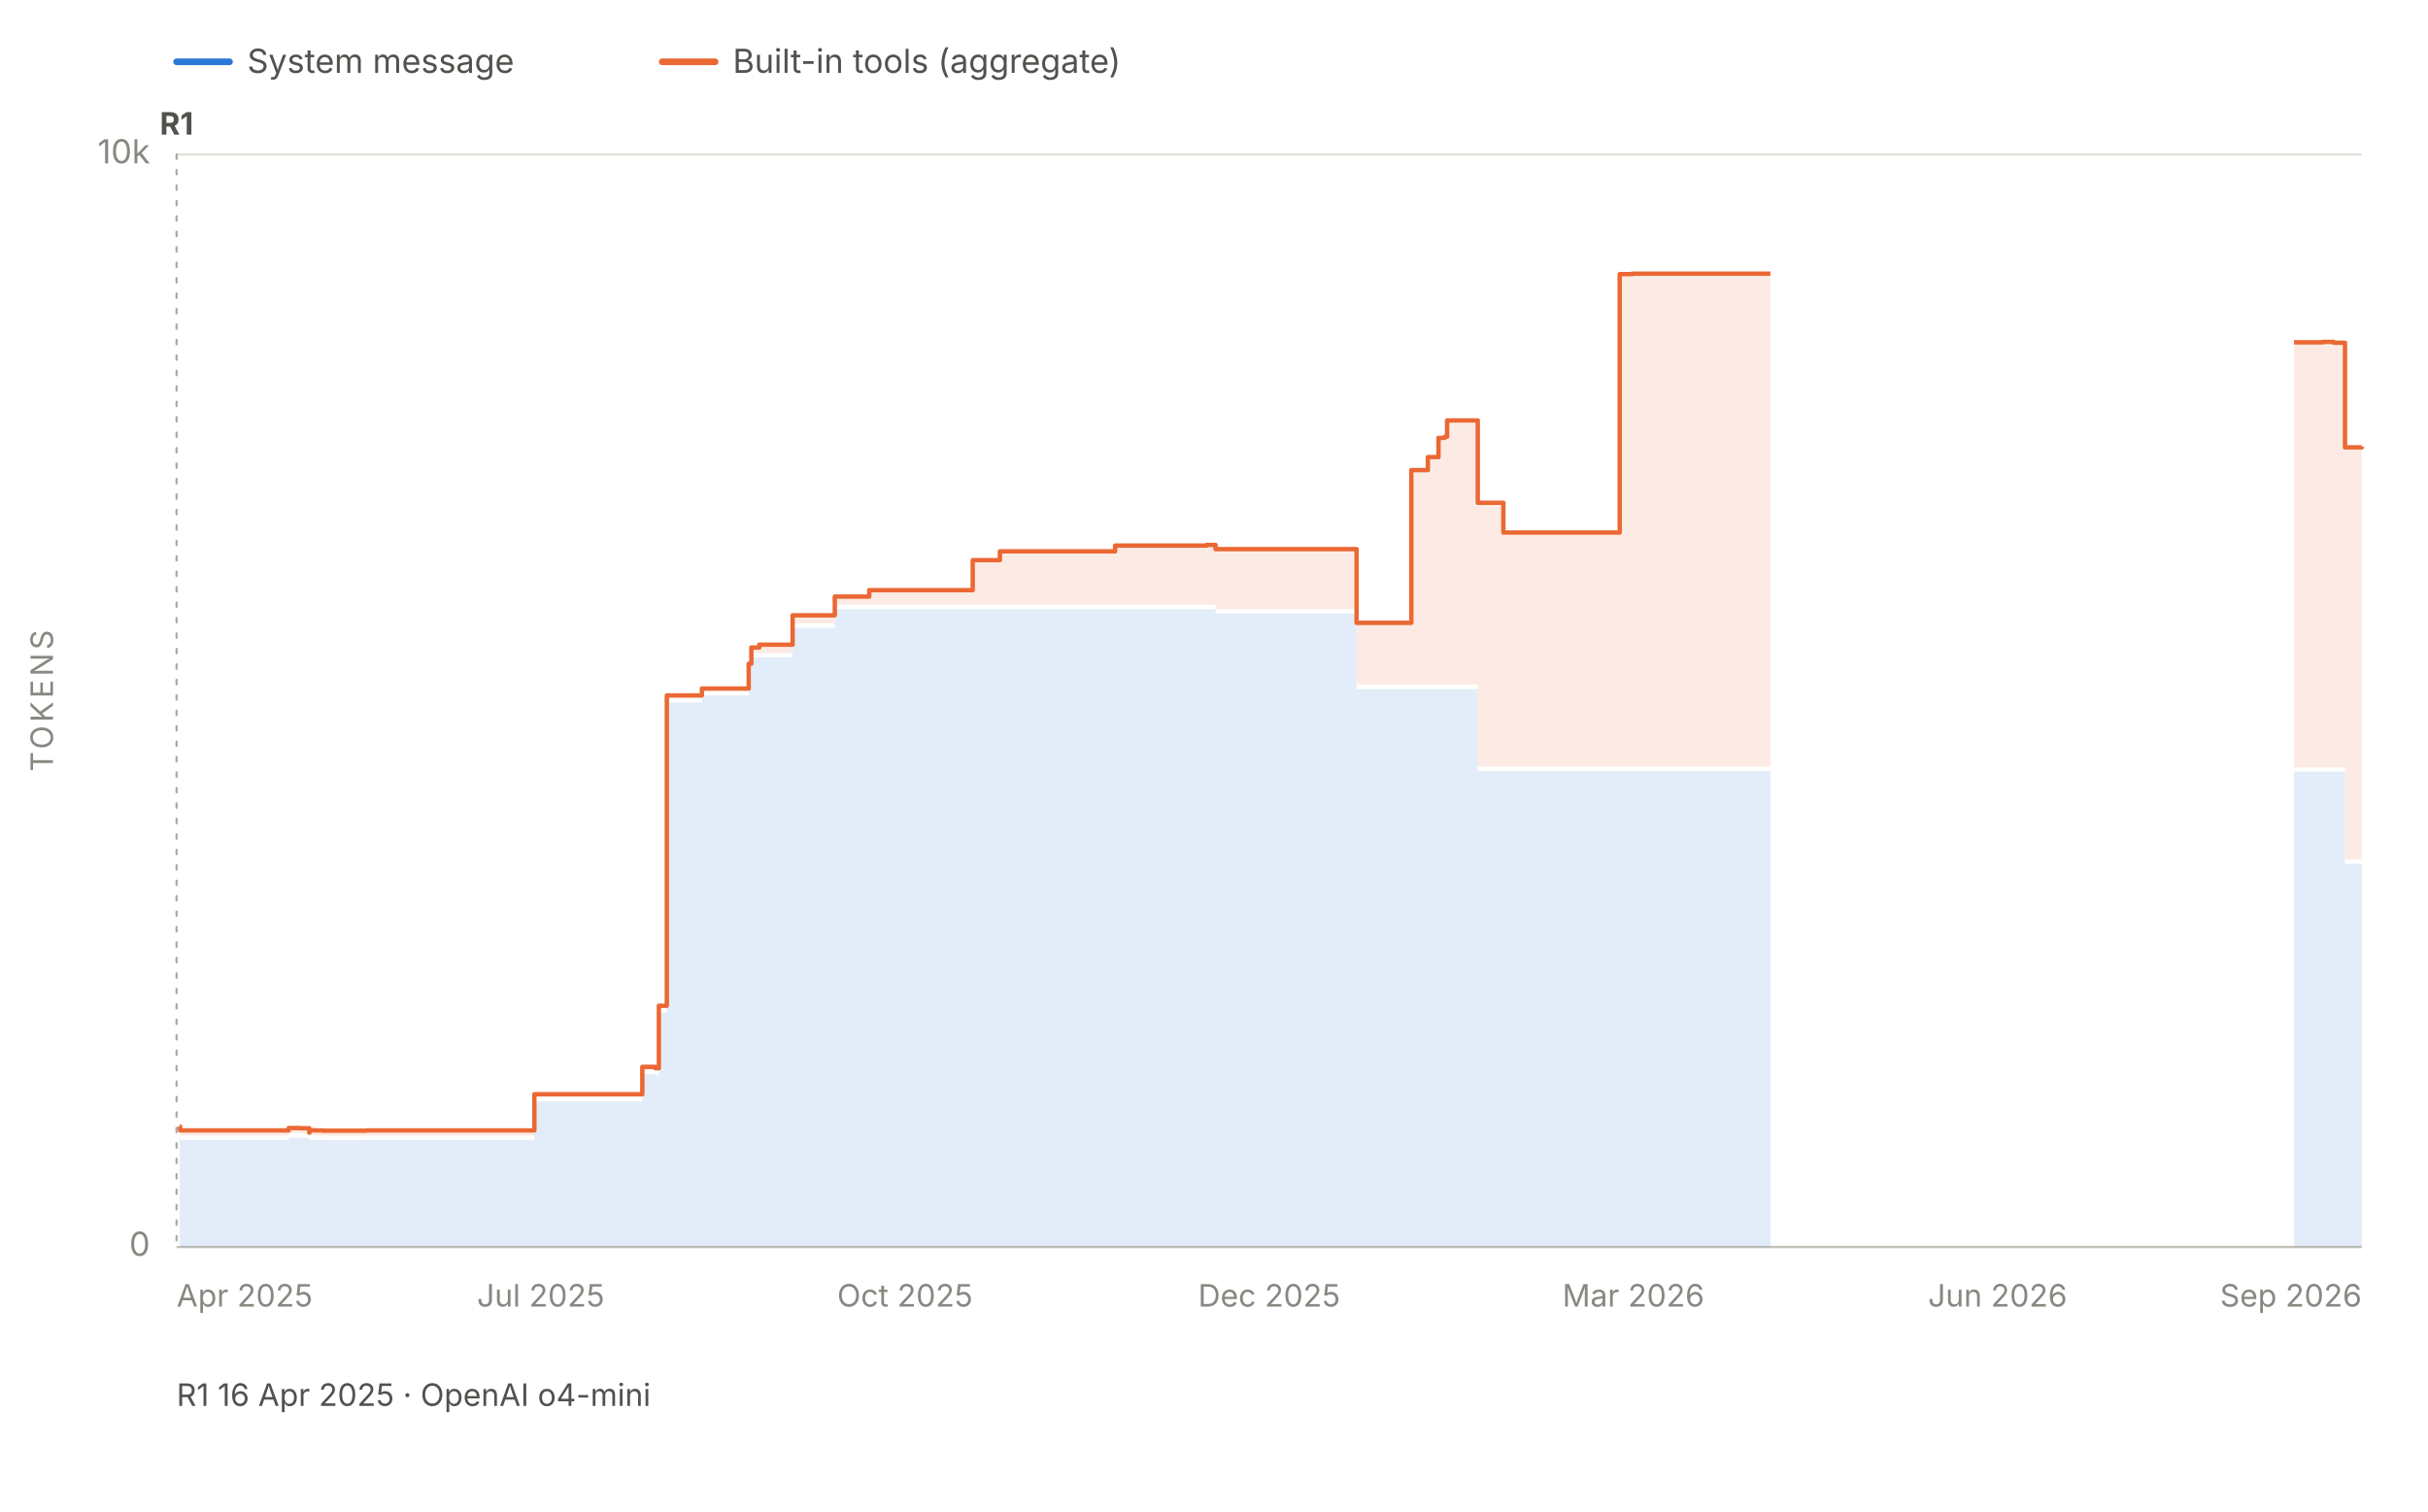
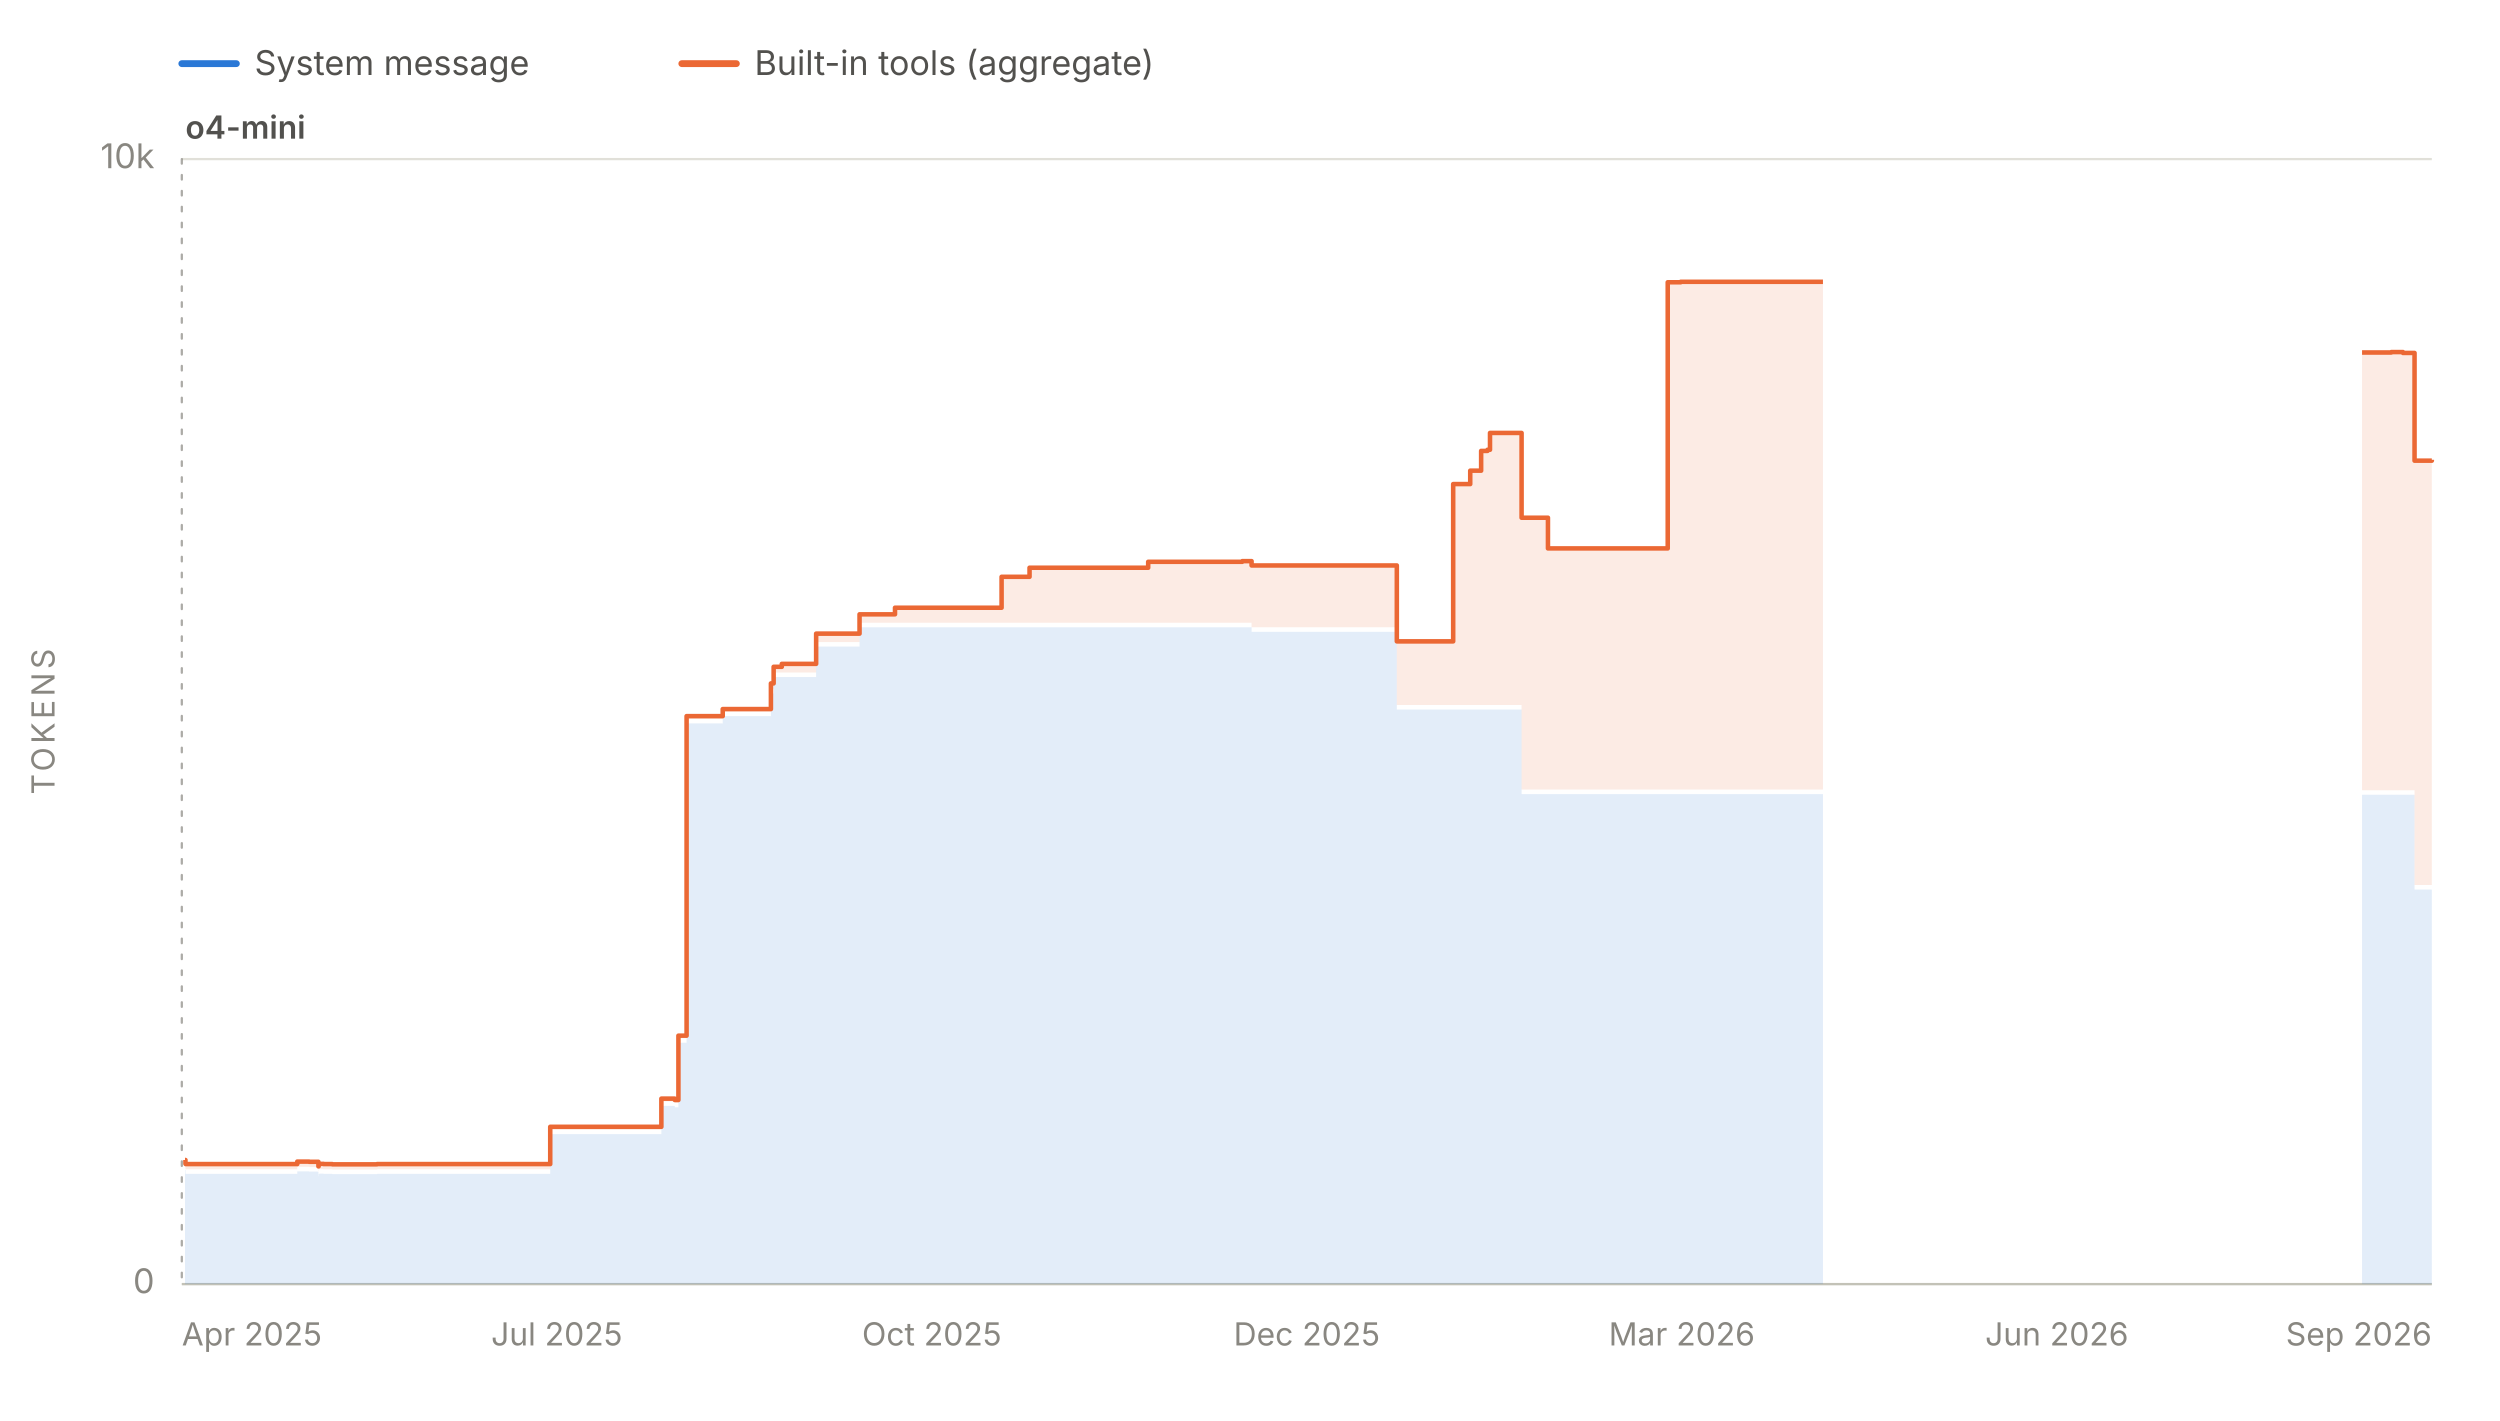
- <svg xmlns="http://www.w3.org/2000/svg" viewBox="0 0 1100 685" width="1100" height="685" role="img" aria-labelledby="chartTitle chartDesc" font-family="system-ui, -apple-system, 'Segoe UI', sans-serif">
+ <svg xmlns="http://www.w3.org/2000/svg" viewBox="0 0 1100 625" width="1100" height="625" role="img" aria-labelledby="chartTitle chartDesc" font-family="system-ui, -apple-system, 'Segoe UI', sans-serif">
  <line x1="80" y1="28" x2="104" y2="28" stroke="#2a78d6" stroke-width="3" stroke-linecap="round" />
  <text x="112" y="33" font-size="15" fill="#52514e">System message</text>
  <line x1="300" y1="28" x2="324" y2="28" stroke="#eb6834" stroke-width="3" stroke-linecap="round" />
  <text x="332" y="33" font-size="15" fill="#52514e">Built-in tools (aggregate)</text>
  <line x1="80" y1="565.0" x2="1070" y2="565.0" stroke="#e1e0d9" stroke-width="1" />
  <text x="68" y="569.0" font-size="15" fill="#898781" text-anchor="end">0</text>
  <line x1="80" y1="70.0" x2="1070" y2="70.0" stroke="#e1e0d9" stroke-width="1" />
  <text x="68" y="74.0" font-size="15" fill="#898781" text-anchor="end">10k</text>
  <text x="24" y="317.5" font-size="14" fill="#898781" text-anchor="middle" letter-spacing="1.5" transform="rotate(-90 24 317.5)">TOKENS</text>
  <line x1="80" y1="565" x2="1070" y2="565" stroke="#c3c2b7" stroke-width="1" />
  <text x="80.0" y="592" font-size="14" fill="#898781" text-anchor="start">Apr 2025</text>
  <text x="245.0" y="592" font-size="14" fill="#898781" text-anchor="middle">Jul 2025</text>
  <text x="410.0" y="592" font-size="14" fill="#898781" text-anchor="middle">Oct 2025</text>
  <text x="575.0" y="592" font-size="14" fill="#898781" text-anchor="middle">Dec 2025</text>
  <text x="740.0" y="592" font-size="14" fill="#898781" text-anchor="middle">Mar 2026</text>
  <text x="905.0" y="592" font-size="14" fill="#898781" text-anchor="middle">Jun 2026</text>
  <text x="1070.0" y="592" font-size="14" fill="#898781" text-anchor="end">Sep 2026</text>
  <g data-release-date="2025-04-16">
    <line x1="80.0" y1="70" x2="80.0" y2="565" stroke="#898781" stroke-width="1" stroke-dasharray="2,5" stroke-linecap="round" opacity="0.7" />
-     <text x="80.0" y="61.0" font-size="14" font-weight="700" fill="#52514e" text-anchor="middle">R1</text>
+     <text x="108.0" y="61.0" font-size="14" font-weight="600" fill="#52514e" text-anchor="middle">o4-mini</text>
  </g>
  <g data-selected-models="o4-mini-2025-04-16">
    <path d="M 81.4 565.0 L 81.4 514.7 L 81.4 514.7 L 81.4 514.7 L 81.4 514.7 L 81.4 514.7 L 81.5 514.7 L 81.5 514.7 L 81.6 514.7 L 81.6 516.4 L 81.7 516.4 L 81.7 516.5 L 81.9 516.5 L 81.9 516.5 L 84.4 516.5 L 84.4 516.5 L 84.5 516.5 L 84.5 516.5 L 84.5 516.5 L 84.5 516.5 L 91.6 516.5 L 91.6 516.5 L 92.4 516.5 L 92.4 516.5 L 93.4 516.5 L 93.4 516.5 L 99.5 516.5 L 99.5 516.5 L 109.4 516.5 L 109.4 516.5 L 112.9 516.5 L 112.9 516.5 L 130.8 516.5 L 130.8 515.4 L 136.0 515.4 L 136.0 515.5 L 136.1 515.5 L 136.1 515.5 L 139.8 515.5 L 139.8 515.6 L 140.1 515.6 L 140.1 517.5 L 140.1 517.5 L 140.1 517.5 L 140.2 517.5 L 140.2 516.5 L 140.6 516.5 L 140.6 516.4 L 142.4 516.4 L 142.4 516.5 L 142.4 516.5 L 142.4 516.5 L 142.4 516.5 L 142.4 516.5 L 142.8 516.5 L 142.8 516.5 L 142.9 516.5 L 142.9 516.5 L 146.2 516.5 L 146.2 516.6 L 165.9 516.6 L 165.9 516.5 L 242.1 516.5 L 242.1 499.0 L 242.6 499.0 L 242.6 499.0 L 245.3 499.0 L 245.3 499.0 L 247.8 499.0 L 247.8 499.0 L 251.8 499.0 L 251.8 499.0 L 255.2 499.0 L 255.2 499.0 L 263.6 499.0 L 263.6 499.0 L 271.5 499.0 L 271.5 499.0 L 275.1 499.0 L 275.1 499.0 L 291.0 499.0 L 291.0 486.6 L 296.9 486.6 L 296.9 487.2 L 298.5 487.2 L 298.5 458.8 L 300.1 458.8 L 300.1 458.8 L 302.1 458.8 L 302.1 318.3 L 302.7 318.3 L 302.7 318.3 L 304.6 318.3 L 304.6 318.3 L 310.8 318.3 L 310.8 318.3 L 318.0 318.3 L 318.0 315.1 L 326.5 315.1 L 326.5 315.1 L 339.2 315.1 L 339.2 305.1 L 340.4 305.1 L 340.4 297.9 L 344.0 297.9 L 344.0 297.9 L 344.1 297.9 L 344.1 297.9 L 353.3 297.9 L 353.3 297.9 L 355.0 297.9 L 355.0 297.9 L 359.1 297.9 L 359.1 284.5 L 364.9 284.5 L 364.9 284.5 L 368.5 284.5 L 368.5 284.5 L 368.7 284.5 L 368.7 284.5 L 368.8 284.5 L 368.8 284.5 L 378.2 284.5 L 378.2 276.0 L 382.2 276.0 L 382.2 276.0 L 384.4 276.0 L 384.4 276.0 L 393.8 276.0 L 393.8 276.0 L 395.8 276.0 L 395.8 276.0 L 399.8 276.0 L 399.8 276.0 L 413.3 276.0 L 413.3 276.0 L 419.4 276.0 L 419.4 276.0 L 423.9 276.0 L 423.9 276.0 L 440.7 276.0 L 440.7 276.0 L 453.0 276.0 L 453.0 276.0 L 454.5 276.0 L 454.5 276.0 L 456.7 276.0 L 456.7 276.0 L 466.2 276.0 L 466.2 276.0 L 466.7 276.0 L 466.7 276.0 L 476.0 276.0 L 476.0 276.0 L 476.1 276.0 L 476.1 276.0 L 481.8 276.0 L 481.8 276.0 L 486.0 276.0 L 486.0 276.0 L 493.5 276.0 L 493.5 276.0 L 505.2 276.0 L 505.2 276.0 L 505.3 276.0 L 505.3 276.0 L 507.0 276.0 L 507.0 276.0 L 509.1 276.0 L 509.1 276.0 L 530.9 276.0 L 530.9 276.0 L 534.5 276.0 L 534.5 276.0 L 543.1 276.0 L 543.1 276.0 L 546.6 276.0 L 546.6 276.0 L 548.2 276.0 L 548.2 276.0 L 550.7 276.0 L 550.7 278.0 L 556.4 278.0 L 556.4 278.0 L 561.8 278.0 L 561.8 278.0 L 562.0 278.0 L 562.0 278.0 L 563.9 278.0 L 563.9 278.0 L 566.7 278.0 L 566.7 278.0 L 599.0 278.0 L 599.0 278.0 L 599.5 278.0 L 599.5 278.0 L 604.9 278.0 L 604.9 278.0 L 614.6 278.0 L 614.6 312.2 L 615.2 312.2 L 615.2 312.2 L 616.6 312.2 L 616.6 312.2 L 617.1 312.2 L 617.1 312.2 L 618.3 312.2 L 618.3 312.2 L 628.3 312.2 L 628.3 312.2 L 630.5 312.2 L 630.5 312.2 L 635.9 312.2 L 635.9 312.2 L 636.0 312.2 L 636.0 312.2 L 639.4 312.2 L 639.4 312.2 L 646.9 312.2 L 646.9 312.2 L 651.7 312.2 L 651.7 312.2 L 654.5 312.2 L 654.5 312.2 L 655.6 312.2 L 655.6 312.2 L 656.5 312.2 L 656.5 312.2 L 657.4 312.2 L 657.4 312.2 L 669.5 312.2 L 669.5 349.4 L 671.2 349.4 L 671.2 349.4 L 671.4 349.4 L 671.4 349.4 L 681.1 349.4 L 681.1 349.4 L 681.4 349.4 L 681.4 349.4 L 682.0 349.4 L 682.0 349.4 L 696.5 349.4 L 696.5 349.4 L 698.9 349.4 L 698.9 349.4 L 706.3 349.4 L 706.3 349.4 L 710.9 349.4 L 710.9 349.4 L 712.3 349.4 L 712.3 349.4 L 718.3 349.4 L 718.3 349.4 L 720.9 349.4 L 720.9 349.4 L 722.5 349.4 L 722.5 349.4 L 733.8 349.4 L 733.8 349.4 L 739.5 349.4 L 739.5 349.4 L 753.6 349.4 L 753.6 349.4 L 762.9 349.4 L 762.9 349.4 L 782.9 349.4 L 782.9 349.4 L 783.2 349.4 L 783.2 349.4 L 792.5 349.4 L 792.5 349.4 L 802.1 349.4 L 802.1 349.4 L 802.1 565.0 Z" fill="#2a78d6" fill-opacity="0.13" stroke="none" />
    <path d="M 81.4 512.7 L 81.4 510.4 L 81.4 510.4 L 81.4 510.4 L 81.4 510.4 L 81.4 510.4 L 81.5 510.4 L 81.5 510.4 L 81.6 510.4 L 81.6 512.1 L 81.7 512.1 L 81.7 512.2 L 81.9 512.2 L 81.9 512.2 L 84.4 512.2 L 84.4 512.2 L 84.5 512.2 L 84.5 512.2 L 84.5 512.2 L 84.5 512.2 L 91.6 512.2 L 91.6 512.2 L 92.4 512.2 L 92.4 512.2 L 93.4 512.2 L 93.4 512.2 L 99.5 512.2 L 99.5 512.2 L 109.4 512.2 L 109.4 512.2 L 112.9 512.2 L 112.9 512.2 L 130.8 512.2 L 130.8 511.1 L 136.0 511.1 L 136.0 511.2 L 136.1 511.2 L 136.1 511.2 L 139.8 511.2 L 139.8 511.2 L 140.1 511.2 L 140.1 513.2 L 140.1 513.2 L 140.1 513.2 L 140.2 513.2 L 140.2 512.2 L 140.6 512.2 L 140.6 512.1 L 142.4 512.1 L 142.4 512.2 L 142.4 512.2 L 142.4 512.2 L 142.4 512.2 L 142.4 512.2 L 142.8 512.2 L 142.8 512.2 L 142.9 512.2 L 142.9 512.2 L 146.2 512.2 L 146.2 512.3 L 165.9 512.3 L 165.9 512.2 L 242.1 512.2 L 242.1 495.8 L 242.6 495.8 L 242.6 495.8 L 245.3 495.8 L 245.3 495.8 L 247.8 495.8 L 247.8 495.8 L 251.8 495.8 L 251.8 495.8 L 255.2 495.8 L 255.2 495.8 L 263.6 495.8 L 263.6 495.8 L 271.5 495.8 L 271.5 495.8 L 275.1 495.8 L 275.1 495.8 L 291.0 495.8 L 291.0 483.4 L 296.9 483.4 L 296.9 484.0 L 298.5 484.0 L 298.5 455.7 L 300.1 455.7 L 300.1 455.7 L 302.1 455.7 L 302.1 315.1 L 302.7 315.1 L 302.7 315.1 L 304.6 315.1 L 304.6 315.1 L 310.8 315.1 L 310.8 315.1 L 318.0 315.1 L 318.0 312.0 L 326.5 312.0 L 326.5 312.0 L 339.2 312.0 L 339.2 300.7 L 340.4 300.7 L 340.4 293.4 L 344.0 293.4 L 344.0 292.1 L 344.1 292.1 L 344.1 292.1 L 353.3 292.1 L 353.3 292.1 L 355.0 292.1 L 355.0 292.1 L 359.1 292.1 L 359.1 278.8 L 364.9 278.8 L 364.9 278.8 L 368.5 278.8 L 368.5 278.8 L 368.7 278.8 L 368.7 278.8 L 368.8 278.8 L 368.8 278.8 L 378.2 278.8 L 378.2 270.3 L 382.2 270.3 L 382.2 270.3 L 384.4 270.3 L 384.4 270.3 L 393.8 270.3 L 393.8 267.4 L 395.8 267.4 L 395.8 267.4 L 399.8 267.4 L 399.8 267.4 L 413.3 267.4 L 413.3 267.4 L 419.4 267.4 L 419.4 267.4 L 423.9 267.4 L 423.9 267.4 L 440.7 267.4 L 440.7 253.8 L 453.0 253.8 L 453.0 249.8 L 454.5 249.8 L 454.5 249.8 L 456.7 249.8 L 456.7 249.8 L 466.2 249.8 L 466.2 249.8 L 466.7 249.8 L 466.7 249.8 L 476.0 249.8 L 476.0 249.8 L 476.1 249.8 L 476.1 249.8 L 481.8 249.8 L 481.8 249.8 L 486.0 249.8 L 486.0 249.8 L 493.5 249.8 L 493.5 249.8 L 505.2 249.8 L 505.2 247.2 L 505.3 247.2 L 505.3 247.2 L 507.0 247.2 L 507.0 247.2 L 509.1 247.2 L 509.1 247.2 L 530.9 247.2 L 530.9 247.2 L 534.5 247.2 L 534.5 247.2 L 543.1 247.2 L 543.1 247.2 L 546.6 247.2 L 546.6 246.9 L 548.2 246.9 L 548.2 246.9 L 550.7 246.9 L 550.7 248.8 L 556.4 248.8 L 556.4 248.8 L 561.8 248.8 L 561.8 248.8 L 562.0 248.8 L 562.0 248.8 L 563.9 248.8 L 563.9 248.8 L 566.7 248.8 L 566.7 248.8 L 599.0 248.8 L 599.0 248.8 L 599.5 248.8 L 599.5 248.8 L 604.9 248.8 L 604.9 248.8 L 614.6 248.8 L 614.6 282.2 L 615.2 282.2 L 615.2 282.2 L 616.6 282.2 L 616.6 282.2 L 617.1 282.2 L 617.1 282.2 L 618.3 282.2 L 618.3 282.2 L 628.3 282.2 L 628.3 282.2 L 630.5 282.2 L 630.5 282.2 L 635.9 282.2 L 635.9 282.2 L 636.0 282.2 L 636.0 282.2 L 639.4 282.2 L 639.4 213.0 L 646.9 213.0 L 646.9 207.1 L 651.7 207.1 L 651.7 198.4 L 654.5 198.4 L 654.5 197.9 L 655.6 197.9 L 655.6 190.5 L 656.5 190.5 L 656.5 190.5 L 657.4 190.5 L 657.4 190.5 L 669.5 190.5 L 669.5 227.8 L 671.2 227.8 L 671.2 227.8 L 671.4 227.8 L 671.4 227.8 L 681.1 227.8 L 681.1 241.3 L 681.4 241.3 L 681.4 241.3 L 682.0 241.3 L 682.0 241.3 L 696.5 241.3 L 696.5 241.3 L 698.9 241.3 L 698.9 241.3 L 706.3 241.3 L 706.3 241.3 L 710.9 241.3 L 710.9 241.3 L 712.3 241.3 L 712.3 241.3 L 718.3 241.3 L 718.3 241.3 L 720.9 241.3 L 720.9 241.3 L 722.5 241.3 L 722.5 241.3 L 733.8 241.3 L 733.8 124.2 L 739.5 124.2 L 739.5 124.0 L 753.6 124.0 L 753.6 124.0 L 762.9 124.0 L 762.9 124.0 L 782.9 124.0 L 782.9 124.0 L 783.2 124.0 L 783.2 124.0 L 792.5 124.0 L 792.5 124.0 L 802.1 124.0 L 802.1 124.0 L 802.1 347.4 L 802.1 347.4 L 792.5 347.4 L 792.5 347.4 L 783.2 347.4 L 783.2 347.4 L 782.9 347.4 L 782.9 347.4 L 762.9 347.4 L 762.9 347.4 L 753.6 347.4 L 753.6 347.4 L 739.5 347.4 L 739.5 347.4 L 733.8 347.4 L 733.8 347.4 L 722.5 347.4 L 722.5 347.4 L 720.9 347.4 L 720.9 347.4 L 718.3 347.4 L 718.3 347.4 L 712.3 347.4 L 712.3 347.4 L 710.9 347.4 L 710.9 347.4 L 706.3 347.4 L 706.3 347.4 L 698.9 347.4 L 698.9 347.4 L 696.5 347.4 L 696.5 347.4 L 682.0 347.4 L 682.0 347.4 L 681.4 347.4 L 681.4 347.4 L 681.1 347.4 L 681.1 347.4 L 671.4 347.4 L 671.4 347.4 L 671.2 347.4 L 671.2 347.4 L 669.5 347.4 L 669.5 310.2 L 657.4 310.2 L 657.4 310.2 L 656.5 310.2 L 656.5 310.2 L 655.6 310.2 L 655.6 310.2 L 654.5 310.2 L 654.5 310.2 L 651.7 310.2 L 651.7 310.2 L 646.9 310.2 L 646.9 310.2 L 639.4 310.2 L 639.4 310.2 L 636.0 310.2 L 636.0 310.2 L 635.9 310.2 L 635.9 310.2 L 630.5 310.2 L 630.5 310.2 L 628.3 310.2 L 628.3 310.2 L 618.3 310.2 L 618.3 310.2 L 617.1 310.2 L 617.1 310.2 L 616.6 310.2 L 616.6 310.2 L 615.2 310.2 L 615.2 310.2 L 614.6 310.2 L 614.6 276.0 L 604.9 276.0 L 604.9 276.0 L 599.5 276.0 L 599.5 276.0 L 599.0 276.0 L 599.0 276.0 L 566.7 276.0 L 566.7 276.0 L 563.9 276.0 L 563.9 276.0 L 562.0 276.0 L 562.0 276.0 L 561.8 276.0 L 561.8 276.0 L 556.4 276.0 L 556.4 276.0 L 550.7 276.0 L 550.7 274.0 L 548.2 274.0 L 548.2 274.0 L 546.6 274.0 L 546.6 274.0 L 543.1 274.0 L 543.1 274.0 L 534.5 274.0 L 534.5 274.0 L 530.9 274.0 L 530.9 274.0 L 509.1 274.0 L 509.1 274.0 L 507.0 274.0 L 507.0 274.0 L 505.3 274.0 L 505.3 274.0 L 505.2 274.0 L 505.2 274.0 L 493.5 274.0 L 493.5 274.0 L 486.0 274.0 L 486.0 274.0 L 481.8 274.0 L 481.8 274.0 L 476.1 274.0 L 476.1 274.0 L 476.0 274.0 L 476.0 274.0 L 466.7 274.0 L 466.7 274.0 L 466.2 274.0 L 466.2 274.0 L 456.7 274.0 L 456.7 274.0 L 454.5 274.0 L 454.5 274.0 L 453.0 274.0 L 453.0 274.0 L 440.7 274.0 L 440.7 274.0 L 423.9 274.0 L 423.9 274.0 L 419.4 274.0 L 419.4 274.0 L 413.3 274.0 L 413.3 274.0 L 399.8 274.0 L 399.8 274.0 L 395.8 274.0 L 395.8 274.0 L 393.8 274.0 L 393.8 274.0 L 384.4 274.0 L 384.4 274.0 L 382.2 274.0 L 382.2 274.0 L 378.2 274.0 L 378.2 282.5 L 368.8 282.5 L 368.8 282.5 L 368.7 282.5 L 368.7 282.5 L 368.5 282.5 L 368.5 282.5 L 364.9 282.5 L 364.9 282.5 L 359.1 282.5 L 359.1 295.9 L 355.0 295.9 L 355.0 295.9 L 353.3 295.9 L 353.3 295.9 L 344.1 295.9 L 344.1 295.9 L 344.0 295.9 L 344.0 295.9 L 340.4 295.9 L 340.4 303.1 L 339.2 303.1 L 339.2 313.1 L 326.5 313.1 L 326.5 313.1 L 318.0 313.1 L 318.0 316.3 L 310.8 316.3 L 310.8 316.3 L 304.6 316.3 L 304.6 316.3 L 302.7 316.3 L 302.7 316.3 L 302.1 316.3 L 302.1 456.8 L 300.1 456.8 L 300.1 456.8 L 298.5 456.8 L 298.5 485.2 L 296.9 485.2 L 296.9 484.6 L 291.0 484.6 L 291.0 497.0 L 275.1 497.0 L 275.1 497.0 L 271.5 497.0 L 271.5 497.0 L 263.6 497.0 L 263.6 497.0 L 255.2 497.0 L 255.2 497.0 L 251.8 497.0 L 251.8 497.0 L 247.8 497.0 L 247.8 497.0 L 245.3 497.0 L 245.3 497.0 L 242.6 497.0 L 242.6 497.0 L 242.1 497.0 L 242.1 514.5 L 165.9 514.5 L 165.9 514.6 L 146.2 514.6 L 146.2 514.5 L 142.9 514.5 L 142.9 514.5 L 142.8 514.5 L 142.8 514.5 L 142.4 514.5 L 142.4 514.5 L 142.4 514.5 L 142.4 514.5 L 142.4 514.5 L 142.4 514.4 L 140.6 514.4 L 140.6 514.5 L 140.2 514.5 L 140.2 515.5 L 140.1 515.5 L 140.1 515.5 L 140.1 515.5 L 140.1 513.6 L 139.8 513.6 L 139.8 513.5 L 136.1 513.5 L 136.1 513.5 L 136.0 513.5 L 136.0 513.4 L 130.8 513.4 L 130.8 514.5 L 112.9 514.5 L 112.9 514.5 L 109.4 514.5 L 109.4 514.5 L 99.5 514.5 L 99.5 514.5 L 93.4 514.5 L 93.4 514.5 L 92.4 514.5 L 92.4 514.5 L 91.6 514.5 L 91.6 514.5 L 84.5 514.5 L 84.5 514.5 L 84.5 514.5 L 84.5 514.5 L 84.4 514.5 L 84.4 514.5 L 81.9 514.5 L 81.9 514.5 L 81.7 514.5 L 81.7 514.4 L 81.6 514.4 L 81.6 512.7 L 81.5 512.7 L 81.5 512.7 L 81.4 512.7 L 81.4 512.7 L 81.4 512.7 L 81.4 512.7 L 81.4 512.7 Z" fill="#eb6834" fill-opacity="0.13" stroke="none" />
    <path d="M 81.4 510.4 L 81.4 510.4 L 81.4 510.4 L 81.4 510.4 L 81.4 510.4 L 81.5 510.4 L 81.5 510.4 L 81.6 510.4 L 81.6 512.1 L 81.7 512.1 L 81.7 512.2 L 81.9 512.2 L 81.9 512.2 L 84.4 512.2 L 84.4 512.2 L 84.5 512.2 L 84.5 512.2 L 84.5 512.2 L 84.5 512.2 L 91.6 512.2 L 91.6 512.2 L 92.4 512.2 L 92.4 512.2 L 93.4 512.2 L 93.4 512.2 L 99.5 512.2 L 99.5 512.2 L 109.4 512.2 L 109.4 512.2 L 112.9 512.2 L 112.9 512.2 L 130.8 512.2 L 130.8 511.1 L 136.0 511.1 L 136.0 511.2 L 136.1 511.2 L 136.1 511.2 L 139.8 511.2 L 139.8 511.2 L 140.1 511.2 L 140.1 513.2 L 140.1 513.2 L 140.1 513.2 L 140.2 513.2 L 140.2 512.2 L 140.6 512.2 L 140.6 512.1 L 142.4 512.1 L 142.4 512.2 L 142.4 512.2 L 142.4 512.2 L 142.4 512.2 L 142.4 512.2 L 142.8 512.2 L 142.8 512.2 L 142.9 512.2 L 142.9 512.2 L 146.2 512.2 L 146.2 512.3 L 165.9 512.3 L 165.9 512.2 L 242.1 512.2 L 242.1 495.8 L 242.6 495.8 L 242.6 495.8 L 245.3 495.8 L 245.3 495.8 L 247.8 495.8 L 247.8 495.8 L 251.8 495.8 L 251.8 495.8 L 255.2 495.8 L 255.2 495.8 L 263.6 495.8 L 263.6 495.8 L 271.5 495.8 L 271.5 495.8 L 275.1 495.8 L 275.1 495.8 L 291.0 495.8 L 291.0 483.4 L 296.9 483.4 L 296.9 484.0 L 298.5 484.0 L 298.5 455.7 L 300.1 455.7 L 300.1 455.7 L 302.1 455.7 L 302.1 315.1 L 302.7 315.1 L 302.7 315.1 L 304.6 315.1 L 304.6 315.1 L 310.8 315.1 L 310.8 315.1 L 318.0 315.1 L 318.0 312.0 L 326.5 312.0 L 326.5 312.0 L 339.2 312.0 L 339.2 300.7 L 340.4 300.7 L 340.4 293.4 L 344.0 293.4 L 344.0 292.1 L 344.1 292.1 L 344.1 292.1 L 353.3 292.1 L 353.3 292.1 L 355.0 292.1 L 355.0 292.1 L 359.1 292.1 L 359.1 278.8 L 364.9 278.8 L 364.9 278.8 L 368.5 278.8 L 368.5 278.8 L 368.7 278.8 L 368.7 278.8 L 368.8 278.8 L 368.8 278.8 L 378.2 278.8 L 378.2 270.3 L 382.2 270.3 L 382.2 270.3 L 384.4 270.3 L 384.4 270.3 L 393.8 270.3 L 393.8 267.4 L 395.8 267.4 L 395.8 267.4 L 399.8 267.4 L 399.8 267.4 L 413.3 267.4 L 413.3 267.4 L 419.4 267.4 L 419.4 267.4 L 423.9 267.4 L 423.9 267.4 L 440.7 267.4 L 440.7 253.8 L 453.0 253.8 L 453.0 249.8 L 454.5 249.8 L 454.5 249.8 L 456.7 249.8 L 456.7 249.8 L 466.2 249.8 L 466.2 249.8 L 466.7 249.8 L 466.7 249.8 L 476.0 249.8 L 476.0 249.8 L 476.1 249.8 L 476.1 249.8 L 481.8 249.8 L 481.8 249.8 L 486.0 249.8 L 486.0 249.8 L 493.5 249.8 L 493.5 249.8 L 505.2 249.8 L 505.2 247.2 L 505.3 247.2 L 505.3 247.2 L 507.0 247.2 L 507.0 247.2 L 509.1 247.2 L 509.1 247.2 L 530.9 247.2 L 530.9 247.2 L 534.5 247.2 L 534.5 247.2 L 543.1 247.2 L 543.1 247.2 L 546.6 247.2 L 546.6 246.9 L 548.2 246.9 L 548.2 246.9 L 550.7 246.9 L 550.7 248.8 L 556.4 248.8 L 556.4 248.8 L 561.8 248.8 L 561.8 248.8 L 562.0 248.8 L 562.0 248.8 L 563.9 248.8 L 563.9 248.8 L 566.7 248.8 L 566.7 248.8 L 599.0 248.8 L 599.0 248.8 L 599.5 248.8 L 599.5 248.8 L 604.9 248.8 L 604.9 248.8 L 614.6 248.8 L 614.6 282.2 L 615.2 282.2 L 615.2 282.2 L 616.6 282.2 L 616.6 282.2 L 617.1 282.2 L 617.1 282.2 L 618.3 282.2 L 618.3 282.2 L 628.3 282.2 L 628.3 282.2 L 630.5 282.2 L 630.5 282.2 L 635.9 282.2 L 635.9 282.2 L 636.0 282.2 L 636.0 282.2 L 639.4 282.2 L 639.4 213.0 L 646.9 213.0 L 646.9 207.1 L 651.7 207.1 L 651.7 198.4 L 654.5 198.4 L 654.5 197.9 L 655.6 197.9 L 655.6 190.5 L 656.5 190.5 L 656.5 190.5 L 657.4 190.5 L 657.4 190.5 L 669.5 190.5 L 669.5 227.8 L 671.2 227.8 L 671.2 227.8 L 671.4 227.8 L 671.4 227.8 L 681.1 227.8 L 681.1 241.3 L 681.4 241.3 L 681.4 241.3 L 682.0 241.3 L 682.0 241.3 L 696.5 241.3 L 696.5 241.3 L 698.9 241.3 L 698.9 241.3 L 706.3 241.3 L 706.3 241.3 L 710.9 241.3 L 710.9 241.3 L 712.3 241.3 L 712.3 241.3 L 718.3 241.3 L 718.3 241.3 L 720.9 241.3 L 720.9 241.3 L 722.5 241.3 L 722.5 241.3 L 733.8 241.3 L 733.8 124.2 L 739.5 124.2 L 739.5 124.0 L 753.6 124.0 L 753.6 124.0 L 762.9 124.0 L 762.9 124.0 L 782.9 124.0 L 782.9 124.0 L 783.2 124.0 L 783.2 124.0 L 792.5 124.0 L 792.5 124.0 L 802.1 124.0 L 802.1 124.0" fill="none" stroke="#eb6834" stroke-width="2" stroke-linejoin="round" />
  </g>
  <g data-selected-models="o4-mini-2025-04-16">
    <path d="M 1039.3 565.0 L 1039.3 349.7 L 1040.6 349.7 L 1040.6 349.7 L 1046.7 349.7 L 1046.7 349.7 L 1052.2 349.7 L 1052.2 349.7 L 1052.8 349.7 L 1052.8 349.7 L 1057.3 349.7 L 1057.3 349.7 L 1062.4 349.7 L 1062.4 391.4 L 1064.1 391.4 L 1064.1 391.4 L 1066.3 391.4 L 1066.3 391.4 L 1067.9 391.4 L 1067.9 391.4 L 1068.2 391.4 L 1068.2 391.4 L 1069.7 391.4 L 1069.7 391.4 L 1070.0 391.4 L 1070.0 391.4 L 1070.0 565.0 Z" fill="#2a78d6" fill-opacity="0.13" stroke="none" />
    <path d="M 1039.3 347.7 L 1039.3 155.1 L 1040.6 155.1 L 1040.6 155.1 L 1046.7 155.1 L 1046.7 155.1 L 1052.2 155.1 L 1052.2 154.9 L 1052.8 154.9 L 1052.8 154.9 L 1057.3 154.9 L 1057.3 155.3 L 1062.4 155.3 L 1062.4 202.7 L 1064.1 202.7 L 1064.1 202.7 L 1066.3 202.7 L 1066.3 202.7 L 1067.9 202.7 L 1067.9 202.7 L 1068.2 202.7 L 1068.2 202.7 L 1069.7 202.7 L 1069.7 202.7 L 1070.0 202.7 L 1070.0 202.3 L 1070.0 389.4 L 1070.0 389.4 L 1069.7 389.4 L 1069.7 389.4 L 1068.2 389.4 L 1068.2 389.4 L 1067.9 389.4 L 1067.9 389.4 L 1066.3 389.4 L 1066.3 389.4 L 1064.1 389.4 L 1064.1 389.4 L 1062.4 389.4 L 1062.4 347.7 L 1057.3 347.7 L 1057.3 347.7 L 1052.8 347.7 L 1052.8 347.7 L 1052.2 347.7 L 1052.2 347.7 L 1046.7 347.7 L 1046.7 347.7 L 1040.6 347.7 L 1040.6 347.7 L 1039.3 347.7 Z" fill="#eb6834" fill-opacity="0.13" stroke="none" />
    <path d="M 1039.3 155.1 L 1040.6 155.1 L 1040.6 155.1 L 1046.7 155.1 L 1046.7 155.1 L 1052.2 155.1 L 1052.2 154.9 L 1052.8 154.9 L 1052.8 154.9 L 1057.3 154.9 L 1057.3 155.3 L 1062.4 155.3 L 1062.4 202.7 L 1064.1 202.7 L 1064.1 202.7 L 1066.3 202.7 L 1066.3 202.7 L 1067.9 202.7 L 1067.9 202.7 L 1068.2 202.7 L 1068.2 202.7 L 1069.7 202.7 L 1069.7 202.7 L 1070.0 202.7 L 1070.0 202.3" fill="none" stroke="#eb6834" stroke-width="2" stroke-linejoin="round" />
  </g>
-   <text x="80.0" y="637.0" font-size="14" fill="#52514e">R1  16 Apr 2025 · OpenAI o4-mini</text>
</svg>
